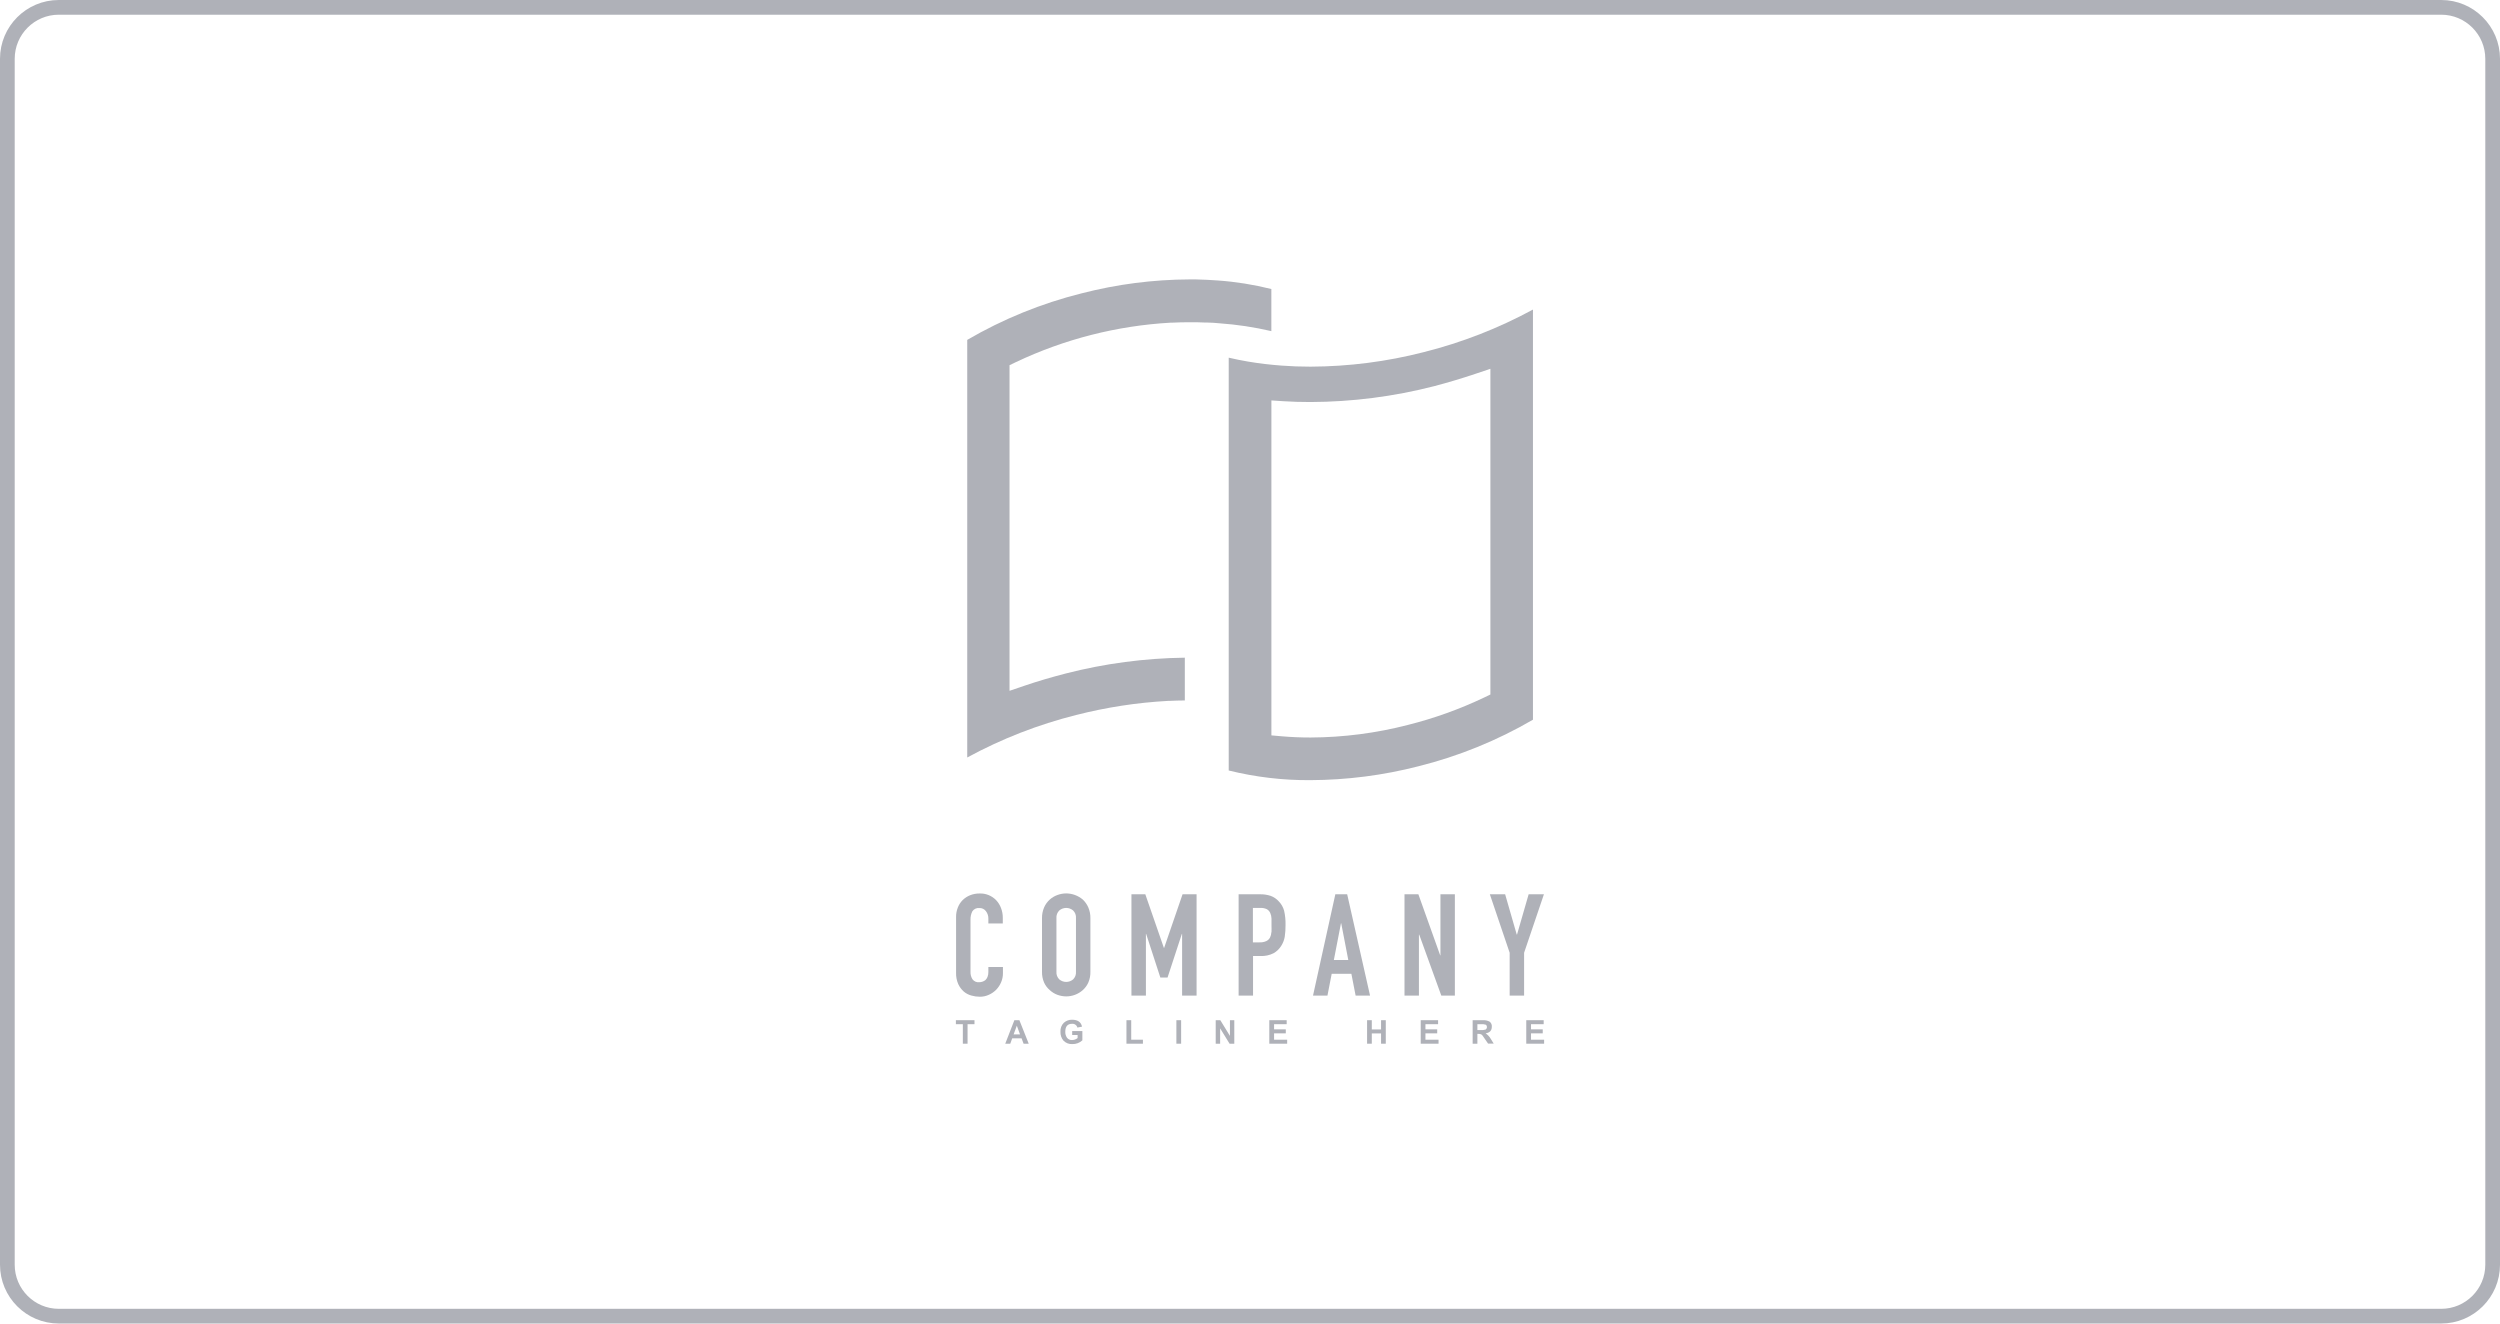
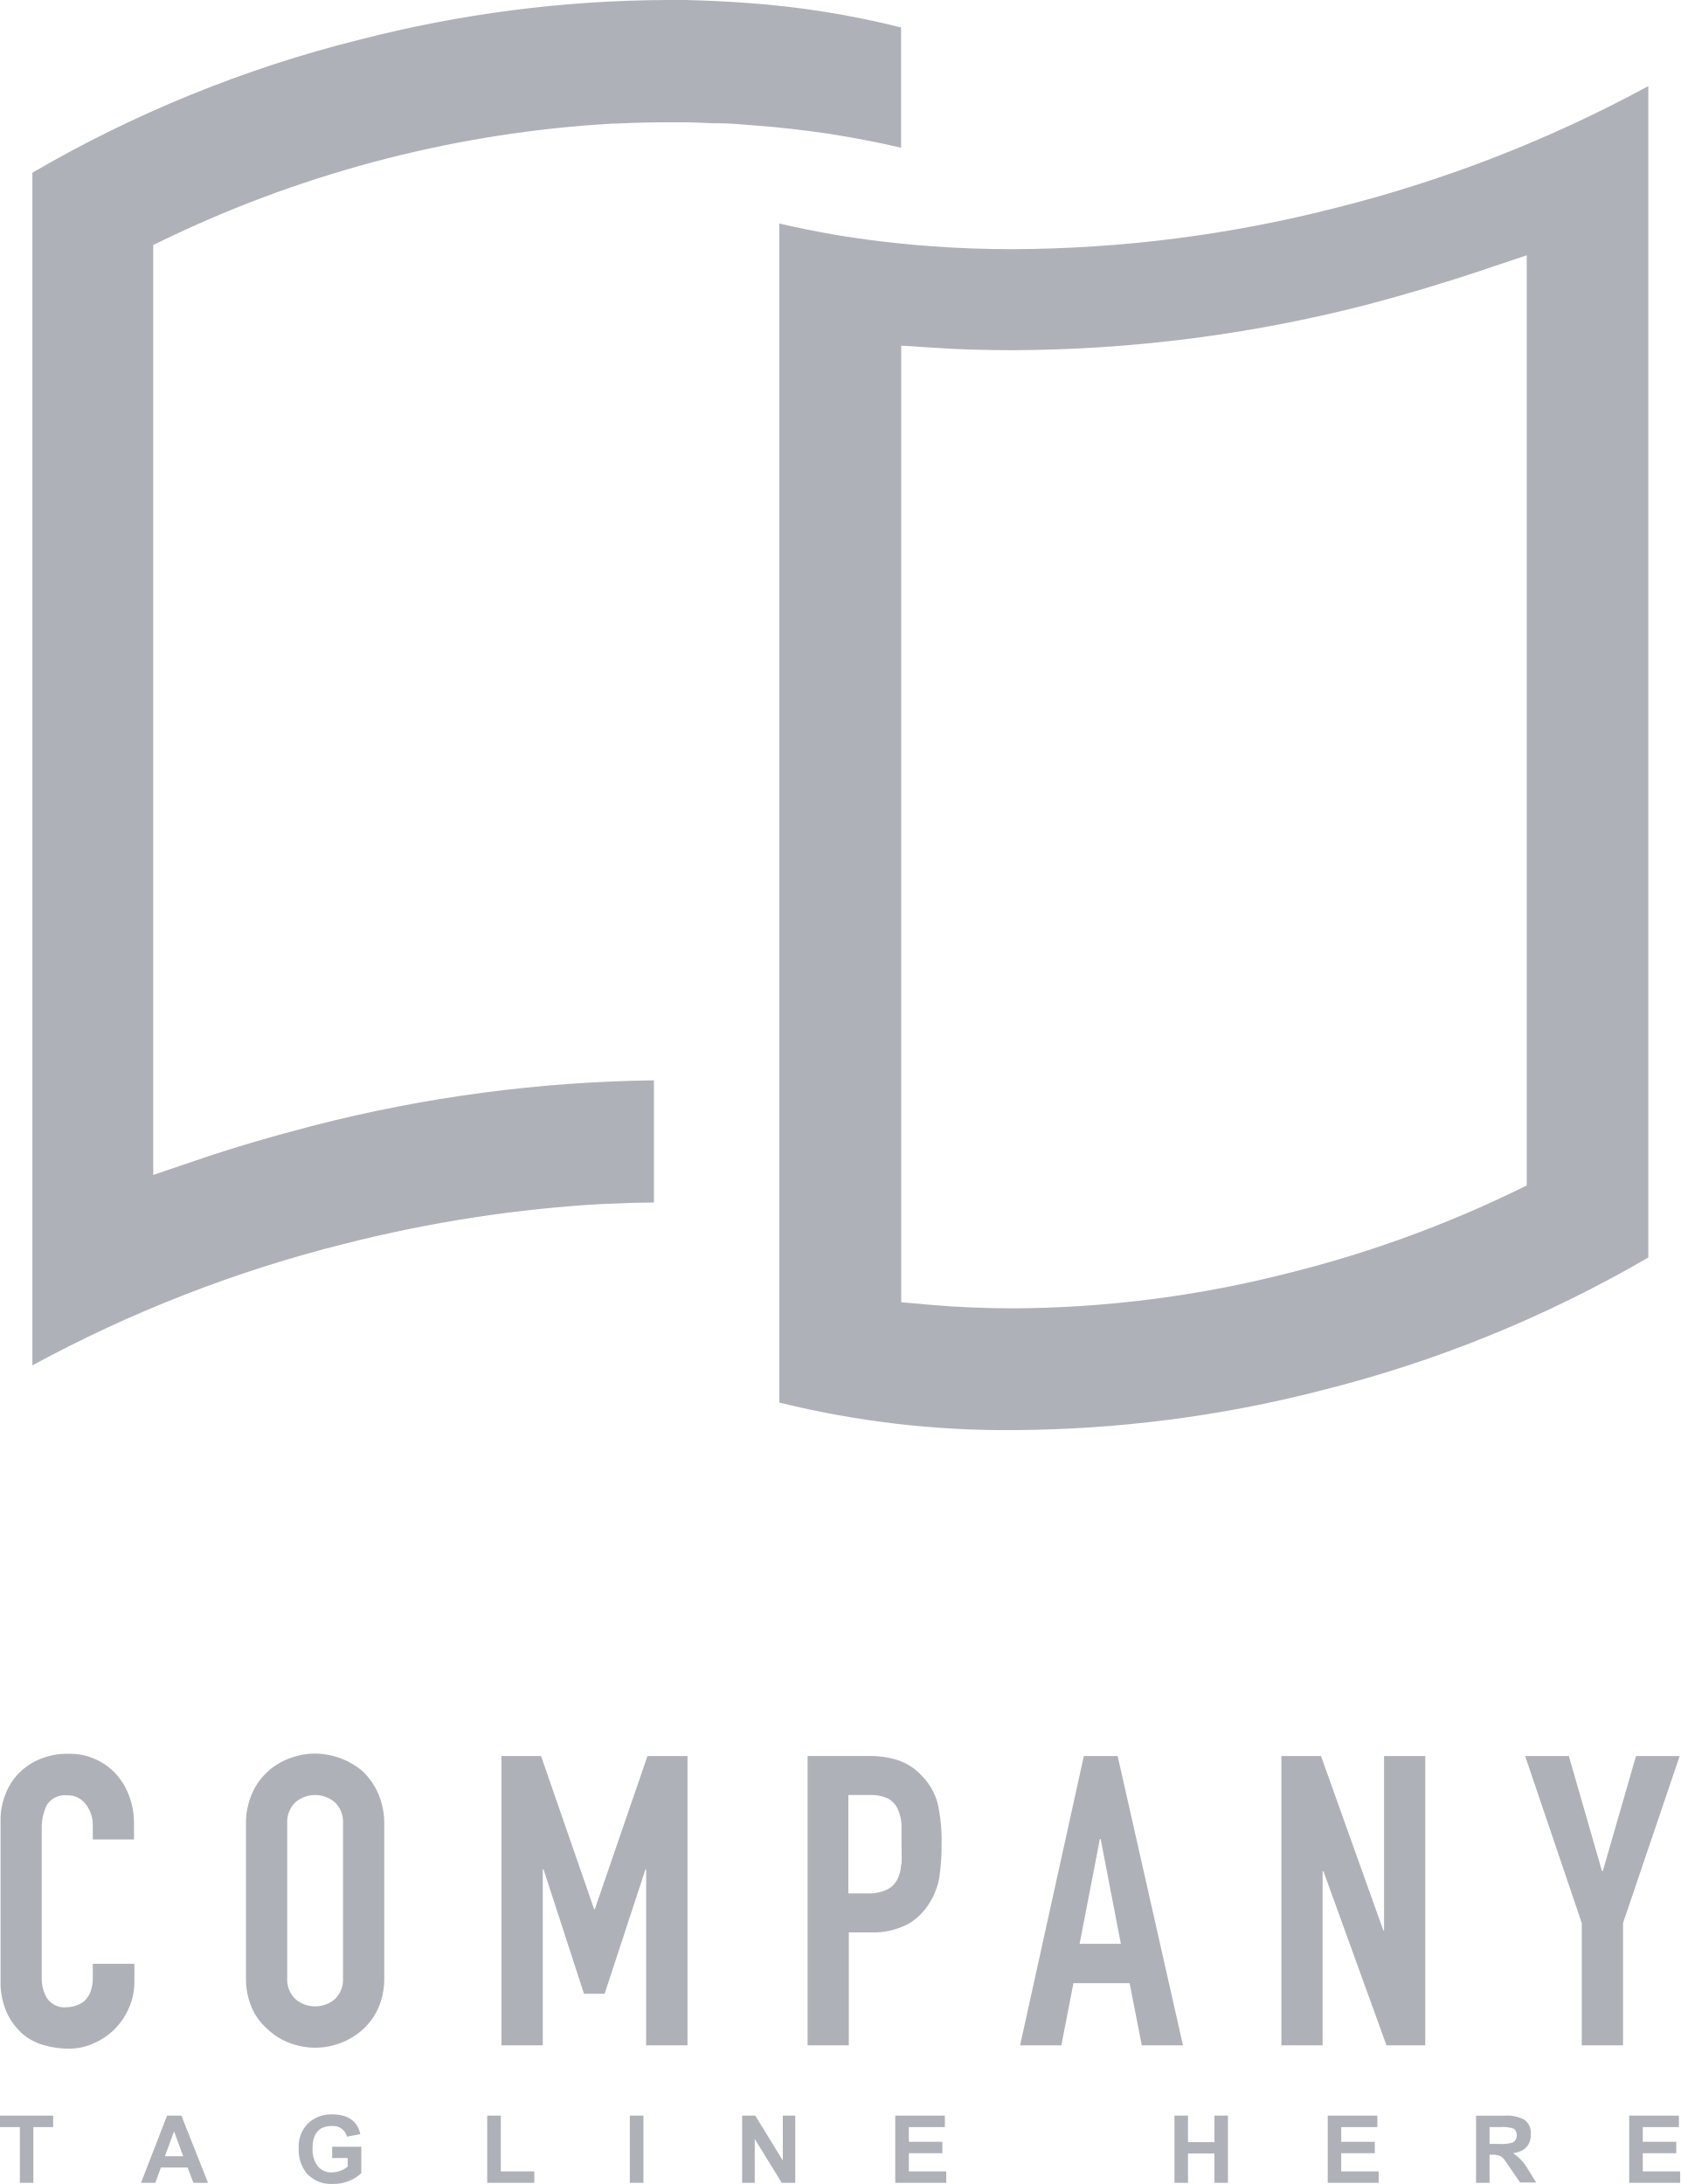
- <svg xmlns="http://www.w3.org/2000/svg" width="170" height="90" viewBox="0 0 170 90" fill="none">
-   <rect x="0.5" y="0.5" width="169" height="89" rx="3.5" stroke="#AFB1B8" />
-   <path d="M81.977 21.934H82.114C82.367 21.934 82.64 21.96 82.91 21.983C84.103 22.067 85.287 22.245 86.452 22.517V19.654C85.253 19.353 84.03 19.158 82.796 19.071C82.329 19.036 81.83 19.013 81.319 19H80.892C78.417 19.009 75.953 19.327 73.555 19.946C70.825 20.627 68.205 21.693 65.772 23.112V51.509C68.114 50.236 70.607 49.264 73.191 48.617C75.231 48.097 77.317 47.776 79.419 47.661H79.503C79.855 47.643 80.206 47.633 80.568 47.631V44.722C77.837 44.757 75.119 45.118 72.473 45.797C71.494 46.051 70.548 46.326 69.66 46.631L68.648 46.975V24.833L69.08 24.625C72.382 23.059 75.952 22.149 79.596 21.942C79.627 21.94 79.657 21.94 79.688 21.942C80.09 21.922 80.495 21.912 80.892 21.912H81.327H81.347C81.557 21.917 81.767 21.922 81.977 21.934Z" fill="#AFB1B8" />
-   <path d="M89.111 24.933C88.445 24.933 87.788 24.91 87.153 24.861C86.394 24.805 85.615 24.714 84.876 24.589C84.426 24.513 83.983 24.422 83.553 24.322V52.394C85.374 52.844 87.243 53.065 89.118 53.05C91.593 53.039 94.057 52.723 96.455 52.106C99.185 51.424 101.807 50.358 104.241 48.94V21.05C101.899 22.322 99.407 23.294 96.824 23.943C94.303 24.591 91.713 24.923 89.111 24.933ZM100.335 25.418L101.347 25.078V47.226L100.914 47.435C99.255 48.224 97.522 48.847 95.741 49.294C93.578 49.853 91.354 50.141 89.121 50.151C88.453 50.151 87.79 50.123 87.148 50.067L86.455 50.006V47.318V27.229L87.262 27.282C87.849 27.32 88.456 27.338 89.116 27.338C91.951 27.328 94.775 26.966 97.522 26.26C98.466 26.011 99.404 25.731 100.335 25.418Z" fill="#AFB1B8" />
-   <path d="M67.737 61.212C67.592 61.061 67.416 60.943 67.222 60.864C67.029 60.786 66.82 60.749 66.612 60.757C66.389 60.754 66.168 60.796 65.961 60.879C65.772 60.955 65.6 61.068 65.455 61.212C65.313 61.357 65.201 61.53 65.129 61.721C65.05 61.92 65.01 62.134 65.013 62.349V66.143C65.004 66.41 65.055 66.676 65.162 66.921C65.252 67.115 65.381 67.289 65.541 67.43C65.693 67.557 65.871 67.649 66.063 67.699C66.247 67.751 66.438 67.778 66.629 67.778C66.841 67.78 67.05 67.735 67.241 67.646C67.431 67.563 67.603 67.444 67.747 67.295C67.888 67.147 68.001 66.975 68.079 66.786C68.16 66.595 68.201 66.389 68.2 66.181V65.756H67.209V66.095C67.212 66.21 67.192 66.325 67.15 66.433C67.118 66.514 67.069 66.587 67.006 66.647C66.945 66.696 66.874 66.733 66.799 66.756C66.732 66.778 66.662 66.79 66.591 66.791C66.503 66.802 66.413 66.788 66.331 66.753C66.25 66.717 66.179 66.66 66.126 66.588C66.032 66.436 65.987 66.258 65.994 66.079V62.542C65.988 62.346 66.03 62.151 66.116 61.975C66.167 61.895 66.24 61.831 66.326 61.791C66.412 61.75 66.507 61.735 66.601 61.746C66.687 61.743 66.772 61.761 66.849 61.798C66.926 61.836 66.993 61.891 67.044 61.96C67.155 62.106 67.213 62.285 67.209 62.468V62.797H68.19V62.41C68.192 62.183 68.151 61.958 68.069 61.746C67.995 61.547 67.883 61.366 67.737 61.212Z" fill="#AFB1B8" />
-   <path d="M73.629 61.169C73.313 60.902 72.914 60.755 72.501 60.752C72.299 60.753 72.098 60.789 71.909 60.859C71.716 60.928 71.538 61.033 71.385 61.169C71.221 61.317 71.09 61.498 71.001 61.701C70.901 61.932 70.852 62.183 70.856 62.436V66.075C70.85 66.331 70.899 66.585 71.001 66.82C71.09 67.015 71.222 67.189 71.385 67.328C71.537 67.469 71.715 67.578 71.909 67.649C72.098 67.718 72.299 67.754 72.501 67.755C72.703 67.755 72.903 67.719 73.093 67.649C73.29 67.577 73.472 67.468 73.629 67.328C73.787 67.186 73.915 67.013 74.003 66.82C74.105 66.585 74.154 66.331 74.147 66.075V62.436C74.152 62.183 74.103 61.932 74.003 61.701C73.915 61.5 73.788 61.319 73.629 61.169ZM73.166 66.075C73.174 66.171 73.161 66.269 73.127 66.36C73.093 66.451 73.039 66.534 72.969 66.601C72.838 66.711 72.672 66.771 72.502 66.771C72.331 66.771 72.166 66.711 72.035 66.601C71.965 66.534 71.911 66.451 71.877 66.36C71.843 66.269 71.829 66.171 71.838 66.075V62.436C71.829 62.339 71.843 62.241 71.877 62.15C71.911 62.059 71.965 61.977 72.035 61.909C72.166 61.799 72.331 61.739 72.502 61.739C72.672 61.739 72.838 61.799 72.969 61.909C73.039 61.977 73.093 62.059 73.127 62.15C73.161 62.241 73.174 62.339 73.166 62.436V66.075Z" fill="#AFB1B8" />
-   <path d="M81.367 67.699V60.81H80.414L79.161 64.457H79.144L77.881 60.81H76.938V67.699H77.922V63.509H77.939L78.903 66.471H79.394L80.365 63.509H80.383V67.699H81.367Z" fill="#AFB1B8" />
-   <path d="M86.958 61.294C86.806 61.124 86.615 60.994 86.401 60.917C86.171 60.843 85.93 60.806 85.688 60.811H84.226V67.699H85.207V65.009H85.713C86.02 65.023 86.324 64.958 86.599 64.821C86.822 64.697 87.008 64.515 87.138 64.294C87.251 64.111 87.328 63.907 87.363 63.694C87.401 63.435 87.419 63.173 87.416 62.911C87.425 62.58 87.393 62.25 87.32 61.927C87.254 61.689 87.13 61.471 86.958 61.294ZM86.452 63.394C86.448 63.519 86.417 63.641 86.361 63.753C86.305 63.859 86.216 63.944 86.108 63.994C85.963 64.059 85.804 64.089 85.645 64.081H85.197V61.739H85.703C85.856 61.731 86.007 61.761 86.146 61.825C86.247 61.883 86.328 61.972 86.376 62.08C86.43 62.201 86.459 62.331 86.462 62.464C86.462 62.608 86.462 62.761 86.462 62.921C86.462 63.081 86.472 63.247 86.462 63.394H86.452Z" fill="#AFB1B8" />
-   <path d="M91.608 60.81H90.803L89.285 67.699H90.267L90.555 66.219H91.894L92.182 67.699H93.163L91.608 60.81ZM90.702 65.281L91.185 62.784H91.203L91.684 65.281H90.702Z" fill="#AFB1B8" />
-   <path d="M97.95 64.961H97.932L96.449 60.81H95.506V67.699H96.487V63.557H96.508L98.008 67.699H98.931V60.81H97.95V64.961Z" fill="#AFB1B8" />
-   <path d="M103.948 60.81L103.158 63.549H103.138L102.349 60.81H101.309L102.657 64.788V67.699H103.639V64.788L104.987 60.81H103.948Z" fill="#AFB1B8" />
-   <path d="M65 69.645H65.473V70.972H65.794V69.645H66.265V69.373H65V69.645Z" fill="#AFB1B8" />
-   <path d="M68.977 69.373L68.357 70.972H68.698L68.83 70.608H69.468L69.604 70.972H69.953L69.318 69.373H68.977ZM68.926 70.339L69.144 69.746L69.361 70.339H68.926Z" fill="#AFB1B8" />
-   <path d="M72.908 70.382H73.277V70.588C73.169 70.675 73.036 70.722 72.898 70.723C72.833 70.727 72.769 70.715 72.71 70.688C72.651 70.661 72.599 70.621 72.559 70.57C72.474 70.448 72.432 70.302 72.44 70.153C72.44 69.797 72.594 69.619 72.9 69.619C72.981 69.611 73.062 69.632 73.128 69.679C73.194 69.726 73.242 69.795 73.262 69.874L73.578 69.812C73.51 69.5 73.285 69.342 72.9 69.342C72.695 69.337 72.495 69.41 72.341 69.548C72.261 69.628 72.198 69.724 72.159 69.83C72.119 69.936 72.103 70.05 72.111 70.163C72.102 70.382 72.175 70.597 72.316 70.764C72.394 70.844 72.489 70.907 72.594 70.948C72.699 70.988 72.811 71.005 72.923 70.998C73.173 71.004 73.416 70.913 73.601 70.743V70.113H72.908V70.382Z" fill="#AFB1B8" />
-   <path d="M76.923 69.373H76.599V70.972H77.719V70.7H76.923V69.373Z" fill="#AFB1B8" />
-   <path d="M80.317 69.373H79.994V70.972H80.317V69.373Z" fill="#AFB1B8" />
-   <path d="M83.636 70.441L82.981 69.373H82.668V70.972H82.969V69.927L83.611 70.972H83.932V69.373H83.636V70.441Z" fill="#AFB1B8" />
-   <path d="M86.637 70.268H87.434V69.996H86.637V69.645H87.494V69.373H86.313V70.972H87.527V70.7H86.637V70.268Z" fill="#AFB1B8" />
-   <path d="M93.912 70.003H93.282V69.373H92.961V70.972H93.282V70.273H93.912V70.972H94.233V69.373H93.912V70.003Z" fill="#AFB1B8" />
-   <path d="M96.93 70.268H97.73V69.996H96.93V69.645H97.79V69.373H96.609V70.972H97.821V70.7H96.93V70.268Z" fill="#AFB1B8" />
-   <path d="M101.023 70.268C101.302 70.224 101.443 70.077 101.443 69.823C101.451 69.755 101.441 69.686 101.413 69.623C101.386 69.56 101.342 69.506 101.286 69.467C101.141 69.394 100.98 69.361 100.818 69.373H100.14V70.972H100.462V70.303H100.525C100.593 70.299 100.662 70.311 100.725 70.339C100.772 70.368 100.811 70.408 100.839 70.456L101.188 70.964H101.572L101.377 70.652C101.291 70.497 101.17 70.366 101.023 70.268ZM100.699 70.046H100.462V69.645H100.715C100.825 69.636 100.936 69.649 101.041 69.683C101.064 69.703 101.083 69.729 101.095 69.758C101.107 69.787 101.113 69.818 101.111 69.849C101.11 69.88 101.101 69.911 101.087 69.939C101.072 69.966 101.051 69.99 101.026 70.008C100.92 70.041 100.81 70.053 100.699 70.046Z" fill="#AFB1B8" />
-   <path d="M104.109 70.268H104.906V69.996H104.109V69.645H104.97V69.373H103.786V70.972H105V70.7H104.109V70.268Z" fill="#AFB1B8" />
+ <svg xmlns="http://www.w3.org/2000/svg" width="40" height="52" viewBox="0 0 40 52" fill="none">
+   <path d="M16.977 2.935H17.113C17.366 2.935 17.64 2.96 17.91 2.983C19.103 3.067 20.287 3.246 21.452 3.517V0.654C20.253 0.353 19.03 0.158 17.797 0.071C17.328 0.036 16.83 0.013 16.319 0H15.892C13.417 0.009 10.953 0.327 8.555 0.946C5.825 1.627 3.205 2.693 0.771 4.112V32.509C3.114 31.236 5.607 30.264 8.191 29.617C10.232 29.097 12.317 28.776 14.419 28.661H14.503C14.854 28.643 15.206 28.633 15.568 28.631V25.722C12.837 25.757 10.119 26.118 7.473 26.797C6.494 27.052 5.548 27.326 4.66 27.631L3.648 27.975V5.833L4.08 5.625C7.382 4.06 10.952 3.149 14.596 2.942C14.627 2.94 14.657 2.94 14.688 2.942C15.09 2.922 15.495 2.912 15.892 2.912H16.327H16.347C16.557 2.917 16.767 2.922 16.977 2.935Z" fill="#AFB1B8" />
+   <path d="M24.111 5.933C23.445 5.933 22.788 5.91 22.153 5.861C21.394 5.805 20.615 5.714 19.876 5.589C19.426 5.513 18.983 5.421 18.553 5.322V33.394C20.374 33.844 22.243 34.065 24.118 34.05C26.593 34.039 29.057 33.723 31.455 33.106C34.185 32.424 36.807 31.358 39.241 29.94V2.05C36.899 3.322 34.407 4.294 31.824 4.943C29.303 5.591 26.712 5.923 24.111 5.933ZM35.335 6.418L36.347 6.078V28.226L35.914 28.435C34.255 29.224 32.522 29.847 30.741 30.294C28.578 30.853 26.354 31.141 24.121 31.151C23.453 31.151 22.79 31.123 22.148 31.067L21.455 31.006V28.318V8.229L22.262 8.282C22.849 8.32 23.456 8.338 24.116 8.338C26.951 8.328 29.775 7.966 32.522 7.26C33.466 7.011 34.404 6.731 35.335 6.418Z" fill="#AFB1B8" />
+   <path d="M2.737 42.212C2.592 42.062 2.416 41.943 2.222 41.865C2.029 41.786 1.82 41.75 1.612 41.757C1.389 41.754 1.168 41.796 0.961 41.879C0.772 41.955 0.6 42.068 0.455 42.212C0.313 42.357 0.201 42.53 0.129 42.721C0.05 42.921 0.01 43.134 0.013 43.349V47.143C0.004 47.41 0.055 47.676 0.162 47.921C0.252 48.116 0.381 48.289 0.541 48.43C0.693 48.557 0.871 48.65 1.063 48.699C1.247 48.751 1.438 48.778 1.629 48.778C1.841 48.78 2.05 48.735 2.241 48.646C2.431 48.563 2.603 48.444 2.747 48.295C2.888 48.148 3.001 47.975 3.079 47.786C3.16 47.595 3.201 47.389 3.2 47.181V46.757H2.209V47.095C2.211 47.21 2.192 47.325 2.15 47.433C2.118 47.514 2.069 47.587 2.006 47.647C1.945 47.696 1.874 47.733 1.799 47.756C1.732 47.778 1.662 47.79 1.591 47.791C1.503 47.802 1.413 47.788 1.331 47.753C1.25 47.717 1.179 47.66 1.126 47.588C1.032 47.436 0.987 47.258 0.994 47.08V43.542C0.988 43.346 1.03 43.151 1.116 42.975C1.167 42.895 1.24 42.831 1.326 42.791C1.412 42.75 1.507 42.735 1.601 42.746C1.687 42.743 1.772 42.761 1.849 42.798C1.926 42.836 1.993 42.891 2.044 42.96C2.155 43.106 2.213 43.285 2.209 43.469V43.797H3.19V43.41C3.192 43.183 3.151 42.958 3.069 42.746C2.995 42.548 2.883 42.366 2.737 42.212Z" fill="#AFB1B8" />
+   <path d="M8.629 42.169C8.313 41.902 7.914 41.755 7.501 41.752C7.299 41.753 7.098 41.789 6.909 41.859C6.716 41.928 6.538 42.033 6.385 42.169C6.221 42.317 6.09 42.498 6.001 42.701C5.901 42.932 5.851 43.183 5.856 43.435V47.074C5.849 47.33 5.899 47.585 6.001 47.819C6.09 48.015 6.222 48.189 6.385 48.328C6.537 48.469 6.715 48.578 6.909 48.648C7.098 48.718 7.299 48.754 7.501 48.755C7.703 48.755 7.903 48.719 8.093 48.648C8.29 48.577 8.472 48.468 8.629 48.328C8.787 48.186 8.915 48.013 9.003 47.819C9.105 47.585 9.154 47.33 9.148 47.074V43.435C9.152 43.183 9.103 42.932 9.003 42.701C8.915 42.5 8.788 42.319 8.629 42.169ZM8.166 47.074C8.174 47.171 8.161 47.269 8.127 47.36C8.093 47.451 8.039 47.533 7.969 47.601C7.838 47.711 7.673 47.771 7.502 47.771C7.331 47.771 7.166 47.711 7.035 47.601C6.965 47.533 6.911 47.451 6.877 47.36C6.843 47.269 6.83 47.171 6.838 47.074V43.435C6.83 43.339 6.843 43.241 6.877 43.15C6.911 43.059 6.965 42.976 7.035 42.909C7.166 42.799 7.331 42.739 7.502 42.739C7.673 42.739 7.838 42.799 7.969 42.909C8.039 42.976 8.093 43.059 8.127 43.15C8.161 43.241 8.174 43.339 8.166 43.435V47.074Z" fill="#AFB1B8" />
+   <path d="M16.367 48.699V41.811H15.414L14.161 45.457H14.144L12.881 41.811H11.938V48.699H12.922V44.509H12.94L13.903 47.471H14.394L15.366 44.509H15.383V48.699H16.367Z" fill="#AFB1B8" />
+   <path d="M21.958 42.294C21.806 42.124 21.615 41.994 21.401 41.917C21.171 41.842 20.93 41.806 20.688 41.81H19.226V48.699H20.207V46.009H20.713C21.02 46.023 21.324 45.958 21.599 45.821C21.822 45.697 22.008 45.515 22.137 45.294C22.251 45.111 22.328 44.907 22.363 44.694C22.401 44.435 22.419 44.173 22.416 43.911C22.425 43.58 22.393 43.249 22.32 42.927C22.254 42.688 22.13 42.471 21.958 42.294ZM21.452 44.394C21.448 44.519 21.417 44.641 21.361 44.753C21.305 44.859 21.216 44.943 21.108 44.994C20.962 45.059 20.804 45.089 20.645 45.081H20.197V42.739H20.703C20.855 42.731 21.007 42.761 21.146 42.825C21.247 42.883 21.328 42.972 21.376 43.079C21.43 43.2 21.459 43.331 21.462 43.463C21.462 43.608 21.462 43.761 21.462 43.921C21.462 44.081 21.472 44.247 21.462 44.394H21.452Z" fill="#AFB1B8" />
+   <path d="M26.608 41.811H25.803L24.285 48.699H25.267L25.555 47.219H26.893L27.182 48.699H28.163L26.608 41.811ZM25.702 46.281L26.185 43.784H26.203L26.684 46.281H25.702Z" fill="#AFB1B8" />
+   <path d="M32.95 45.961H32.932L31.449 41.811H30.506V48.699H31.487V44.557H31.508L33.008 48.699H33.931V41.811H32.95V45.961Z" fill="#AFB1B8" />
+   <path d="M38.948 41.811L38.158 44.549H38.138L37.349 41.811H36.309L37.657 45.788V48.699H38.639V45.788L39.987 41.811H38.948Z" fill="#AFB1B8" />
+   <path d="M0 50.645H0.473V51.972H0.794V50.645H1.265V50.372H0V50.645Z" fill="#AFB1B8" />
+   <path d="M3.977 50.372L3.357 51.972H3.698L3.83 51.608H4.467L4.604 51.972H4.953L4.318 50.372H3.977ZM3.926 51.339L4.144 50.746L4.361 51.339H3.926Z" fill="#AFB1B8" />
+   <path d="M7.908 51.382H8.277V51.588C8.169 51.675 8.036 51.722 7.898 51.723C7.833 51.727 7.769 51.715 7.71 51.688C7.651 51.661 7.599 51.621 7.559 51.57C7.474 51.449 7.432 51.302 7.44 51.153C7.44 50.797 7.594 50.619 7.9 50.619C7.981 50.611 8.062 50.633 8.128 50.679C8.194 50.726 8.242 50.795 8.262 50.873L8.578 50.812C8.51 50.5 8.285 50.342 7.9 50.342C7.695 50.337 7.495 50.41 7.341 50.548C7.261 50.628 7.198 50.724 7.159 50.83C7.119 50.937 7.103 51.05 7.111 51.163C7.102 51.382 7.175 51.597 7.316 51.764C7.394 51.844 7.489 51.907 7.594 51.947C7.699 51.988 7.811 52.005 7.923 51.998C8.173 52.005 8.417 51.913 8.601 51.743V51.113H7.908V51.382Z" fill="#AFB1B8" />
+   <path d="M11.923 50.372H11.599V51.972H12.72V51.7H11.923V50.372Z" fill="#AFB1B8" />
+   <path d="M15.318 50.372H14.994V51.972H15.318V50.372Z" fill="#AFB1B8" />
+   <path d="M18.636 51.441L17.981 50.372H17.668V51.972H17.968V50.927L18.611 51.972H18.932V50.372H18.636V51.441Z" fill="#AFB1B8" />
+   <path d="M21.637 51.267H22.434V50.995H21.637V50.645H22.494V50.372H21.313V51.972H22.527V51.7H21.637V51.267Z" fill="#AFB1B8" />
+   <path d="M28.912 51.003H28.282V50.372H27.961V51.972H28.282V51.273H28.912V51.972H29.233V50.372H28.912V51.003Z" fill="#AFB1B8" />
+   <path d="M31.93 51.267H32.73V50.995H31.93V50.645H32.79V50.372H31.609V51.972H32.821V51.7H31.93V51.267Z" fill="#AFB1B8" />
+   <path d="M36.023 51.268C36.301 51.224 36.443 51.077 36.443 50.823C36.451 50.755 36.441 50.686 36.413 50.623C36.386 50.56 36.342 50.506 36.286 50.467C36.142 50.394 35.98 50.361 35.818 50.373H35.14V51.972H35.462V51.303H35.525C35.593 51.299 35.662 51.311 35.725 51.339C35.772 51.368 35.811 51.408 35.839 51.456L36.188 51.964H36.572L36.377 51.652C36.291 51.497 36.17 51.366 36.023 51.268ZM35.699 51.046H35.462V50.645H35.715C35.825 50.636 35.936 50.649 36.041 50.683C36.064 50.703 36.083 50.729 36.095 50.758C36.107 50.787 36.113 50.818 36.111 50.849C36.11 50.88 36.101 50.911 36.087 50.938C36.072 50.966 36.051 50.99 36.026 51.008C35.92 51.041 35.81 51.053 35.699 51.046Z" fill="#AFB1B8" />
+   <path d="M39.109 51.267H39.906V50.995H39.109V50.645H39.97V50.372H38.786V51.972H40V51.7H39.109V51.267Z" fill="#AFB1B8" />
</svg>
